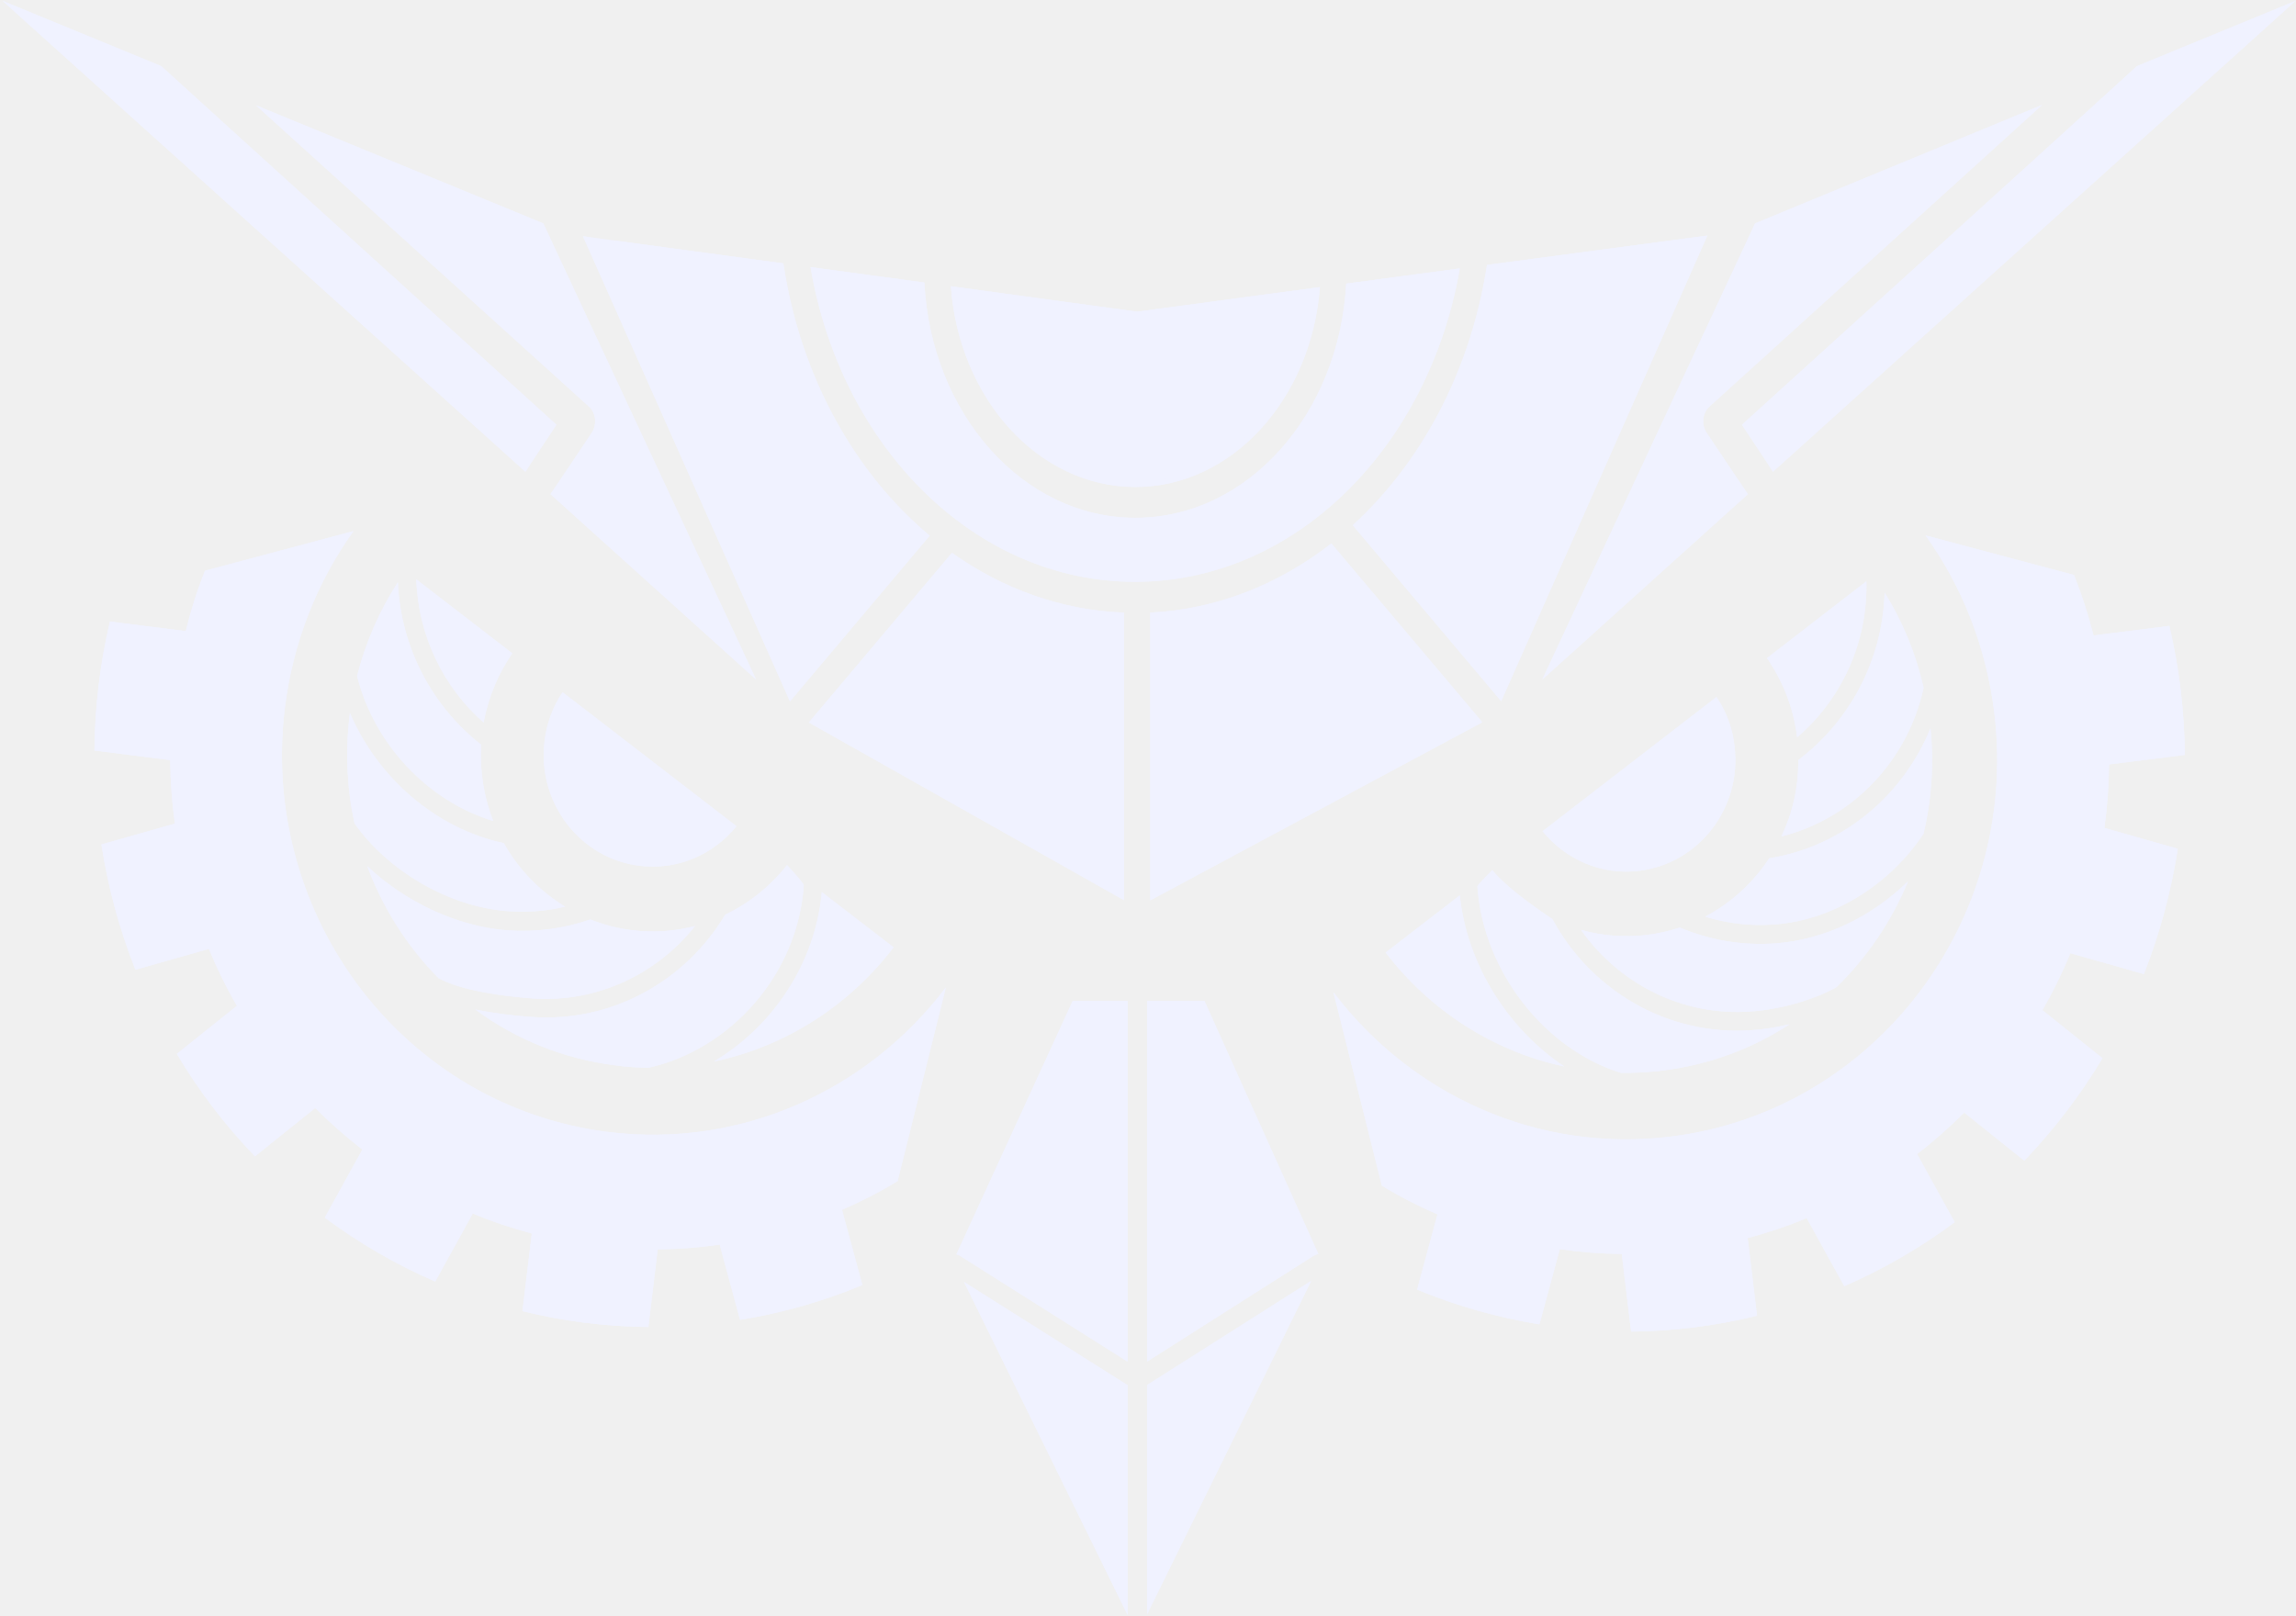
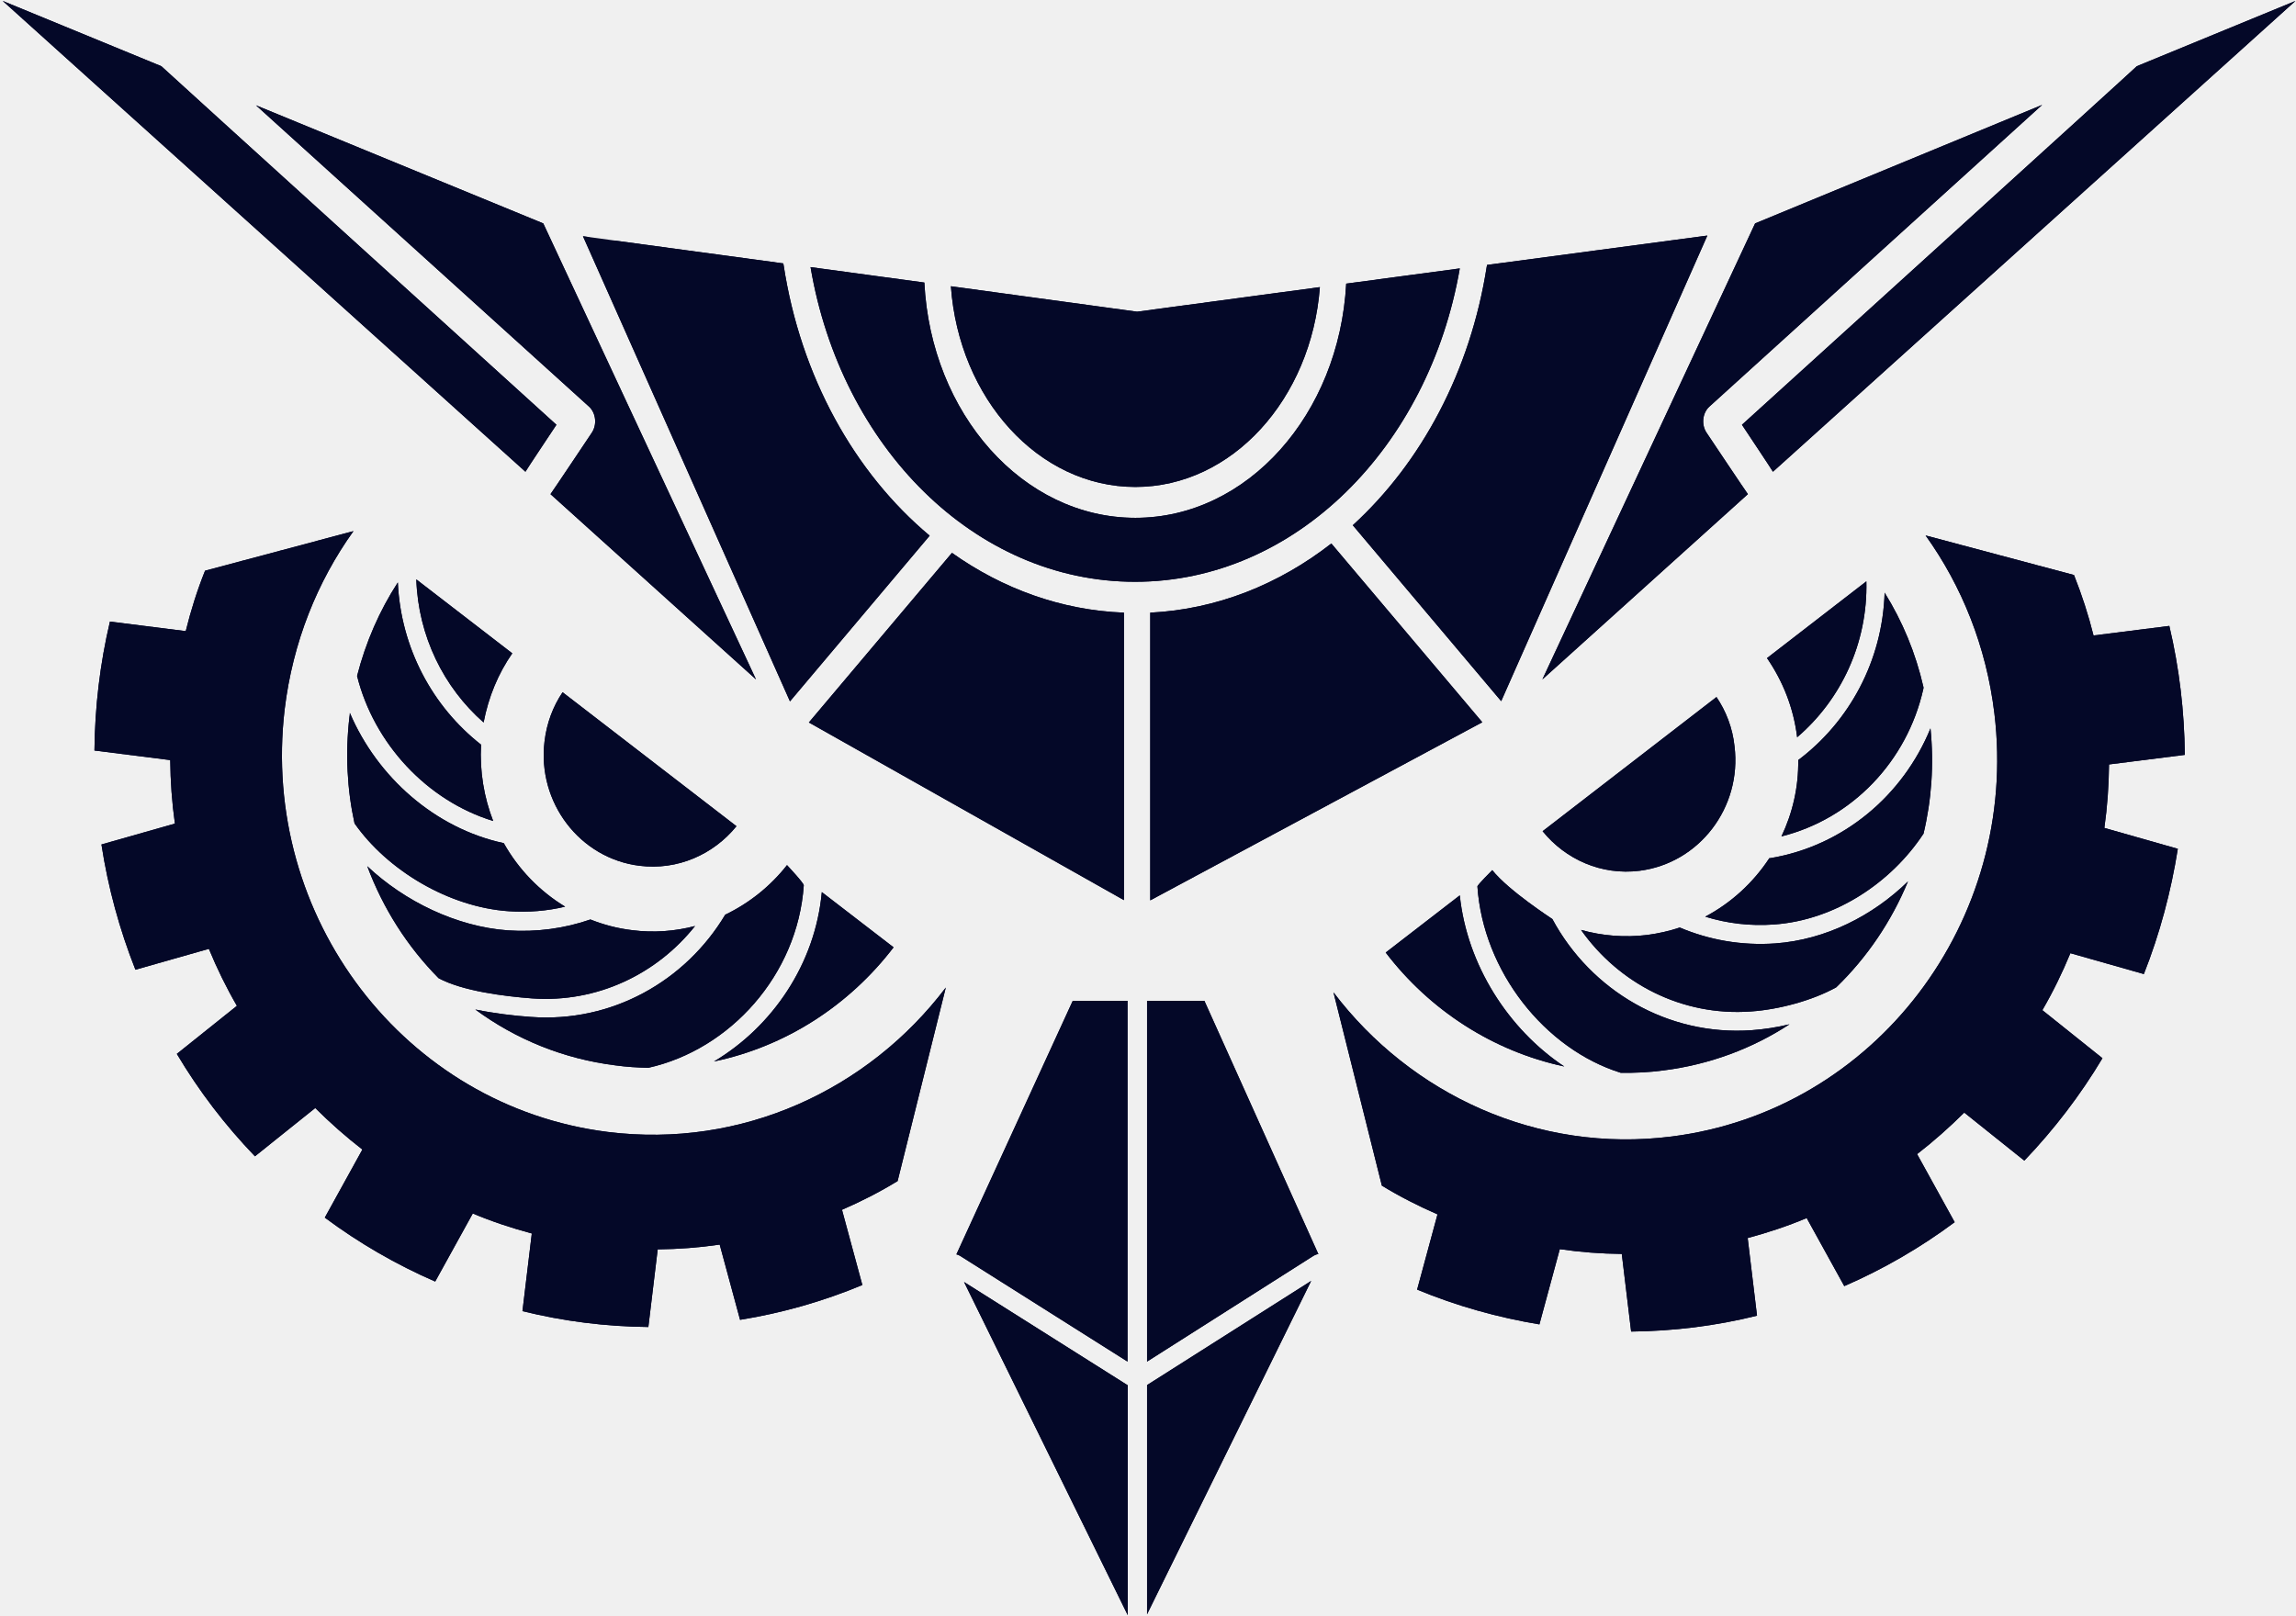
<svg xmlns="http://www.w3.org/2000/svg" width="469" height="330" viewBox="0 0 469 330" fill="none">
  <mask id="path-1-inside-1_43_66" fill="white">
    <path fill-rule="evenodd" clip-rule="evenodd" d="M271.952 111.046L302.786 147.568L234.959 183.957V125.175C248.534 124.509 261.24 119.399 271.952 111.046ZM194.454 112.957C204.775 120.288 216.788 124.686 229.582 125.175V183.912L165.224 147.613L194.454 112.957ZM160.02 53.82C160.02 53.909 160.02 53.998 160.063 54.131C163.533 76.924 174.548 96.606 189.9 109.447L161.365 143.303L119.081 48.266C119.038 48.266 160.02 53.82 160.02 53.82ZM303.741 54.131L348.756 48.133L306.646 143.259L276.332 107.314C290.34 94.518 300.357 75.858 303.697 54.442C303.741 54.353 303.741 54.264 303.741 54.131ZM165.571 54.575L188.816 57.73C190.16 84.522 208.939 105.803 231.923 105.803C254.822 105.803 273.557 84.655 274.988 57.952L298.19 54.842C291.858 91.364 264.58 118.866 231.88 118.866C199.138 118.91 171.773 91.275 165.571 54.575ZM232.271 63.684L194.237 58.485C195.885 81.456 212.148 99.494 231.923 99.494C251.656 99.494 267.876 81.545 269.61 58.663L232.271 63.684Z" />
    <path fill-rule="evenodd" clip-rule="evenodd" d="M110.972 45.645L154.426 138.815L112.446 100.96C112.62 100.783 120.903 88.387 120.903 88.387C121.987 86.743 121.727 84.388 120.34 83.099L52.295 21.519L110.972 45.645ZM32.953 13.521L0.558 0.192L107.329 96.384C107.416 96.162 113.66 86.787 113.66 86.787C113.66 86.787 33.127 13.744 32.953 13.521Z" />
    <path fill-rule="evenodd" clip-rule="evenodd" d="M358.514 45.645L315.06 138.815L357.039 100.96C356.865 100.783 348.582 88.387 348.582 88.387C347.498 86.743 347.758 84.388 349.146 83.099L417.146 21.43L358.514 45.645ZM436.488 13.521L468.885 0.192L362.156 96.384C362.07 96.162 355.824 86.787 355.824 86.787C355.824 86.787 436.358 13.744 436.488 13.521Z" />
    <path fill-rule="evenodd" clip-rule="evenodd" d="M196.924 261.933L230.361 283.037V330L196.924 261.933ZM234.308 329.822V282.992L267.83 261.71L234.308 329.822ZM230.317 278.194L196.057 256.557C195.84 256.423 195.58 256.334 195.363 256.289L219.129 204.484H230.317V278.194ZM269.305 256.245C269.002 256.245 268.654 256.379 268.35 256.557L234.308 278.194V204.484H246.017L269.305 256.245Z" />
    <path fill-rule="evenodd" clip-rule="evenodd" d="M41.887 116.6L72.201 108.514C64.785 118.866 59.798 131.262 58.15 144.902C53.119 187.378 82.652 226.076 124.155 231.274C151.563 234.696 177.368 222.655 193.197 201.773L183.352 241.315C179.709 243.538 175.893 245.493 171.99 247.18L176.153 262.553C168.13 265.886 159.76 268.285 151.173 269.663L147.01 254.29C142.804 254.911 138.597 255.223 134.347 255.267L132.439 271.129C123.765 271.04 115.135 269.973 106.722 267.885L108.63 252.023C104.509 250.913 100.477 249.58 96.574 247.936L88.897 261.843C80.918 258.377 73.328 253.978 66.346 248.78L74.022 234.874C70.64 232.252 67.43 229.409 64.395 226.387L52.078 236.251C46.007 229.942 40.629 222.921 36.119 215.324L48.392 205.505C46.224 201.773 44.315 197.863 42.667 193.864L27.662 198.13C24.41 189.91 22.068 181.335 20.723 172.537L35.729 168.272C35.121 163.962 34.818 159.653 34.775 155.299L19.292 153.344C19.379 144.457 20.42 135.616 22.458 126.996L37.94 128.951C38.981 124.73 40.282 120.599 41.887 116.6Z" />
    <path fill-rule="evenodd" clip-rule="evenodd" d="M423.652 117.488L393.338 109.402C400.754 119.754 405.741 132.106 407.39 145.746C412.507 188.221 382.973 226.965 341.471 232.207C314.063 235.673 288.215 223.632 272.386 202.75L282.274 242.248C285.916 244.47 289.733 246.425 293.636 248.113L289.473 263.487C297.495 266.819 305.909 269.174 314.453 270.595L318.616 255.223C322.822 255.844 327.029 256.156 331.279 256.2L333.188 272.062C341.861 271.972 350.491 270.906 358.904 268.818L356.996 252.956C361.116 251.846 365.149 250.512 369.052 248.869L376.728 262.775C384.708 259.31 392.297 254.911 399.279 249.713L391.603 235.806C394.986 233.185 398.195 230.341 401.231 227.32L413.504 237.139C419.575 230.785 424.953 223.766 429.463 216.212L417.19 206.393C419.359 202.661 421.267 198.751 422.915 194.753L437.92 199.018C441.172 190.799 443.471 182.178 444.859 173.426L429.854 169.16C430.461 164.851 430.764 160.541 430.808 156.187L446.291 154.232C446.203 145.346 445.162 136.505 443.125 127.885L427.642 129.84C426.601 125.663 425.257 121.532 423.652 117.488Z" />
    <path fill-rule="evenodd" clip-rule="evenodd" d="M114.918 141.437L150.436 168.806C145.752 174.582 138.423 177.869 130.617 176.892C118.431 175.381 109.714 163.963 111.231 151.478C111.665 147.746 112.966 144.325 114.918 141.437Z" />
    <path fill-rule="evenodd" clip-rule="evenodd" d="M350.622 142.414L315.104 169.827C319.787 175.603 327.117 178.891 334.923 177.913C347.109 176.358 355.826 164.984 354.309 152.5C353.918 148.723 352.574 145.302 350.622 142.414Z" />
    <path fill-rule="evenodd" clip-rule="evenodd" d="M148.139 186.889C153.04 184.534 157.377 181.069 160.759 176.759C160.759 176.759 164.229 180.446 164.185 180.891C162.928 199.196 149.137 214.436 132.44 218.168C130.228 218.123 128.017 217.99 125.762 217.679C115.05 216.346 105.292 212.303 97.095 206.261C100.999 207.06 105.075 207.549 108.414 207.772C124.981 209.015 140.03 200.44 148.139 186.889ZM167.871 182.268L182.53 193.553C173.466 205.416 160.499 213.814 145.841 216.88C157.767 209.77 166.527 196.975 167.871 182.268ZM89.593 199.863C83.218 193.42 78.231 185.6 75.021 176.981C82.654 184.178 93.279 189.333 103.731 190.088C109.629 190.487 115.353 189.688 120.601 187.867C123.29 188.933 126.108 189.688 129.1 190.043C133.524 190.621 137.905 190.266 141.981 189.199C134.175 199.019 121.988 204.927 108.718 203.994C102.863 203.55 94.493 202.484 89.593 199.863ZM72.419 168.228C70.901 161.297 70.511 153.966 71.378 146.502C71.422 146.235 71.465 145.924 71.465 145.658C77.06 158.765 88.856 169.25 102.907 172.271C105.899 177.603 110.236 182.091 115.44 185.245C111.754 186.133 107.894 186.445 103.905 186.178C91.674 185.334 79.141 177.825 72.419 168.228ZM72.94 138.104C74.718 131.173 77.537 124.731 81.266 118.999C81.873 132.372 88.335 144.369 98.266 152.144C97.963 157.609 98.874 162.941 100.739 167.739C87.208 163.608 76.366 151.878 72.94 138.104ZM85.039 118.377L104.641 133.484C101.779 137.616 99.784 142.37 98.786 147.613C90.634 140.46 85.43 129.973 85.039 118.377Z" />
    <path fill-rule="evenodd" clip-rule="evenodd" d="M304.826 177.781C304.826 177.781 301.79 180.801 301.79 181.113C302.961 198.441 315.538 214.347 331.064 219.189C333.969 219.234 336.875 219.1 339.824 218.701C349.278 217.501 357.995 214.213 365.541 209.281C362.939 209.903 360.337 210.303 357.865 210.481C340.605 211.725 324.948 202.351 317.099 187.777C317.143 187.777 308.166 182.001 304.826 177.781ZM298.19 182.934L283.055 194.62C292.076 206.438 305 214.791 319.528 217.901C308.122 210.303 299.665 197.152 298.19 182.934ZM322.954 189.998C330.673 200.929 343.553 207.682 357.648 206.66C363.459 206.261 370.268 204.395 375.082 201.728C381.371 195.642 386.358 188.266 389.74 180.091C382.541 187.11 372.956 191.998 362.636 192.754C355.74 193.243 349.104 192.042 343.12 189.51C340.995 190.221 338.826 190.71 336.528 191.02C331.844 191.598 327.247 191.199 322.954 189.998ZM348.324 187.289C352.748 188.666 357.517 189.244 362.375 188.888C374.909 187.999 386.314 180.313 392.862 170.405L392.906 170.361C394.554 163.474 395.075 156.232 394.337 148.811C388.743 162.496 376.556 172.849 361.594 175.337C361.551 175.337 361.464 175.337 361.421 175.337C358.125 180.357 353.615 184.49 348.324 187.289ZM363.893 170.894C378.421 167.25 389.566 155.477 392.862 140.814C392.906 140.725 392.906 140.547 392.906 140.415C391.301 133.394 388.613 126.953 384.969 121.088C384.536 134.994 377.771 147.434 367.319 155.299C367.405 160.853 366.148 166.14 363.893 170.894ZM381.24 118.776L360.944 134.461C364.153 139.126 366.365 144.591 367.102 150.634C376.036 142.991 381.543 131.439 381.24 118.776Z" />
  </mask>
-   <path fill-rule="evenodd" clip-rule="evenodd" d="M271.952 111.046L302.786 147.568L234.959 183.957V125.175C248.534 124.509 261.24 119.399 271.952 111.046ZM194.454 112.957C204.775 120.288 216.788 124.686 229.582 125.175V183.912L165.224 147.613L194.454 112.957ZM160.02 53.82C160.02 53.909 160.02 53.998 160.063 54.131C163.533 76.924 174.548 96.606 189.9 109.447L161.365 143.303L119.081 48.266C119.038 48.266 160.02 53.82 160.02 53.82ZM303.741 54.131L348.756 48.133L306.646 143.259L276.332 107.314C290.34 94.518 300.357 75.858 303.697 54.442C303.741 54.353 303.741 54.264 303.741 54.131ZM165.571 54.575L188.816 57.73C190.16 84.522 208.939 105.803 231.923 105.803C254.822 105.803 273.557 84.655 274.988 57.952L298.19 54.842C291.858 91.364 264.58 118.866 231.88 118.866C199.138 118.91 171.773 91.275 165.571 54.575ZM232.271 63.684L194.237 58.485C195.885 81.456 212.148 99.494 231.923 99.494C251.656 99.494 267.876 81.545 269.61 58.663L232.271 63.684Z" fill="#F0F2FF" />
-   <path fill-rule="evenodd" clip-rule="evenodd" d="M110.972 45.645L154.426 138.815L112.446 100.96C112.62 100.783 120.903 88.387 120.903 88.387C121.987 86.743 121.727 84.388 120.34 83.099L52.295 21.519L110.972 45.645ZM32.953 13.521L0.558 0.192L107.329 96.384C107.416 96.162 113.66 86.787 113.66 86.787C113.66 86.787 33.127 13.744 32.953 13.521Z" fill="#F0F2FF" />
-   <path fill-rule="evenodd" clip-rule="evenodd" d="M358.514 45.645L315.06 138.815L357.039 100.96C356.865 100.783 348.582 88.387 348.582 88.387C347.498 86.743 347.758 84.388 349.146 83.099L417.146 21.43L358.514 45.645ZM436.488 13.521L468.885 0.192L362.156 96.384C362.07 96.162 355.824 86.787 355.824 86.787C355.824 86.787 436.358 13.744 436.488 13.521Z" fill="#F0F2FF" />
-   <path fill-rule="evenodd" clip-rule="evenodd" d="M196.924 261.933L230.361 283.037V330L196.924 261.933ZM234.308 329.822V282.992L267.83 261.71L234.308 329.822ZM230.317 278.194L196.057 256.557C195.84 256.423 195.58 256.334 195.363 256.289L219.129 204.484H230.317V278.194ZM269.305 256.245C269.002 256.245 268.654 256.379 268.35 256.557L234.308 278.194V204.484H246.017L269.305 256.245Z" fill="#F0F2FF" />
-   <path fill-rule="evenodd" clip-rule="evenodd" d="M41.887 116.6L72.201 108.514C64.785 118.866 59.798 131.262 58.15 144.902C53.119 187.378 82.652 226.076 124.155 231.274C151.563 234.696 177.368 222.655 193.197 201.773L183.352 241.315C179.709 243.538 175.893 245.493 171.99 247.18L176.153 262.553C168.13 265.886 159.76 268.285 151.173 269.663L147.01 254.29C142.804 254.911 138.597 255.223 134.347 255.267L132.439 271.129C123.765 271.04 115.135 269.973 106.722 267.885L108.63 252.023C104.509 250.913 100.477 249.58 96.574 247.936L88.897 261.843C80.918 258.377 73.328 253.978 66.346 248.78L74.022 234.874C70.64 232.252 67.43 229.409 64.395 226.387L52.078 236.251C46.007 229.942 40.629 222.921 36.119 215.324L48.392 205.505C46.224 201.773 44.315 197.863 42.667 193.864L27.662 198.13C24.41 189.91 22.068 181.335 20.723 172.537L35.729 168.272C35.121 163.962 34.818 159.653 34.775 155.299L19.292 153.344C19.379 144.457 20.42 135.616 22.458 126.996L37.94 128.951C38.981 124.73 40.282 120.599 41.887 116.6Z" fill="#F0F2FF" />
-   <path fill-rule="evenodd" clip-rule="evenodd" d="M423.652 117.488L393.338 109.402C400.754 119.754 405.741 132.106 407.39 145.746C412.507 188.221 382.973 226.965 341.471 232.207C314.063 235.673 288.215 223.632 272.386 202.75L282.274 242.248C285.916 244.47 289.733 246.425 293.636 248.113L289.473 263.487C297.495 266.819 305.909 269.174 314.453 270.595L318.616 255.223C322.822 255.844 327.029 256.156 331.279 256.2L333.188 272.062C341.861 271.972 350.491 270.906 358.904 268.818L356.996 252.956C361.116 251.846 365.149 250.512 369.052 248.869L376.728 262.775C384.708 259.31 392.297 254.911 399.279 249.713L391.603 235.806C394.986 233.185 398.195 230.341 401.231 227.32L413.504 237.139C419.575 230.785 424.953 223.766 429.463 216.212L417.19 206.393C419.359 202.661 421.267 198.751 422.915 194.753L437.92 199.018C441.172 190.799 443.471 182.178 444.859 173.426L429.854 169.16C430.461 164.851 430.764 160.541 430.808 156.187L446.291 154.232C446.203 145.346 445.162 136.505 443.125 127.885L427.642 129.84C426.601 125.663 425.257 121.532 423.652 117.488Z" fill="#F0F2FF" />
-   <path fill-rule="evenodd" clip-rule="evenodd" d="M114.918 141.437L150.436 168.806C145.752 174.582 138.423 177.869 130.617 176.892C118.431 175.381 109.714 163.963 111.231 151.478C111.665 147.746 112.966 144.325 114.918 141.437Z" fill="#F0F2FF" />
-   <path fill-rule="evenodd" clip-rule="evenodd" d="M350.622 142.414L315.104 169.827C319.787 175.603 327.117 178.891 334.923 177.913C347.109 176.358 355.826 164.984 354.309 152.5C353.918 148.723 352.574 145.302 350.622 142.414Z" fill="#F0F2FF" />
-   <path fill-rule="evenodd" clip-rule="evenodd" d="M148.139 186.889C153.04 184.534 157.377 181.069 160.759 176.759C160.759 176.759 164.229 180.446 164.185 180.891C162.928 199.196 149.137 214.436 132.44 218.168C130.228 218.123 128.017 217.99 125.762 217.679C115.05 216.346 105.292 212.303 97.095 206.261C100.999 207.06 105.075 207.549 108.414 207.772C124.981 209.015 140.03 200.44 148.139 186.889ZM167.871 182.268L182.53 193.553C173.466 205.416 160.499 213.814 145.841 216.88C157.767 209.77 166.527 196.975 167.871 182.268ZM89.593 199.863C83.218 193.42 78.231 185.6 75.021 176.981C82.654 184.178 93.279 189.333 103.731 190.088C109.629 190.487 115.353 189.688 120.601 187.867C123.29 188.933 126.108 189.688 129.1 190.043C133.524 190.621 137.905 190.266 141.981 189.199C134.175 199.019 121.988 204.927 108.718 203.994C102.863 203.55 94.493 202.484 89.593 199.863ZM72.419 168.228C70.901 161.297 70.511 153.966 71.378 146.502C71.422 146.235 71.465 145.924 71.465 145.658C77.06 158.765 88.856 169.25 102.907 172.271C105.899 177.603 110.236 182.091 115.44 185.245C111.754 186.133 107.894 186.445 103.905 186.178C91.674 185.334 79.141 177.825 72.419 168.228ZM72.94 138.104C74.718 131.173 77.537 124.731 81.266 118.999C81.873 132.372 88.335 144.369 98.266 152.144C97.963 157.609 98.874 162.941 100.739 167.739C87.208 163.608 76.366 151.878 72.94 138.104ZM85.039 118.377L104.641 133.484C101.779 137.616 99.784 142.37 98.786 147.613C90.634 140.46 85.43 129.973 85.039 118.377Z" fill="#F0F2FF" />
-   <path fill-rule="evenodd" clip-rule="evenodd" d="M304.826 177.781C304.826 177.781 301.79 180.801 301.79 181.113C302.961 198.441 315.538 214.347 331.064 219.189C333.969 219.234 336.875 219.1 339.824 218.701C349.278 217.501 357.995 214.213 365.541 209.281C362.939 209.903 360.337 210.303 357.865 210.481C340.605 211.725 324.948 202.351 317.099 187.777C317.143 187.777 308.166 182.001 304.826 177.781ZM298.19 182.934L283.055 194.62C292.076 206.438 305 214.791 319.528 217.901C308.122 210.303 299.665 197.152 298.19 182.934ZM322.954 189.998C330.673 200.929 343.553 207.682 357.648 206.66C363.459 206.261 370.268 204.395 375.082 201.728C381.371 195.642 386.358 188.266 389.74 180.091C382.541 187.11 372.956 191.998 362.636 192.754C355.74 193.243 349.104 192.042 343.12 189.51C340.995 190.221 338.826 190.71 336.528 191.02C331.844 191.598 327.247 191.199 322.954 189.998ZM348.324 187.289C352.748 188.666 357.517 189.244 362.375 188.888C374.909 187.999 386.314 180.313 392.862 170.405L392.906 170.361C394.554 163.474 395.075 156.232 394.337 148.811C388.743 162.496 376.556 172.849 361.594 175.337C361.551 175.337 361.464 175.337 361.421 175.337C358.125 180.357 353.615 184.49 348.324 187.289ZM363.893 170.894C378.421 167.25 389.566 155.477 392.862 140.814C392.906 140.725 392.906 140.547 392.906 140.415C391.301 133.394 388.613 126.953 384.969 121.088C384.536 134.994 377.771 147.434 367.319 155.299C367.405 160.853 366.148 166.14 363.893 170.894ZM381.24 118.776L360.944 134.461C364.153 139.126 366.365 144.591 367.102 150.634C376.036 142.991 381.543 131.439 381.24 118.776Z" fill="#F0F2FF" />
-   <path fill-rule="evenodd" clip-rule="evenodd" d="M271.952 111.046L302.786 147.568L234.959 183.957V125.175C248.534 124.509 261.24 119.399 271.952 111.046ZM194.454 112.957C204.775 120.288 216.788 124.686 229.582 125.175V183.912L165.224 147.613L194.454 112.957ZM160.02 53.82C160.02 53.909 160.02 53.998 160.063 54.131C163.533 76.924 174.548 96.606 189.9 109.447L161.365 143.303L119.081 48.266C119.038 48.266 160.02 53.82 160.02 53.82ZM303.741 54.131L348.756 48.133L306.646 143.259L276.332 107.314C290.34 94.518 300.357 75.858 303.697 54.442C303.741 54.353 303.741 54.264 303.741 54.131ZM165.571 54.575L188.816 57.73C190.16 84.522 208.939 105.803 231.923 105.803C254.822 105.803 273.557 84.655 274.988 57.952L298.19 54.842C291.858 91.364 264.58 118.866 231.88 118.866C199.138 118.91 171.773 91.275 165.571 54.575ZM232.271 63.684L194.237 58.485C195.885 81.456 212.148 99.494 231.923 99.494C251.656 99.494 267.876 81.545 269.61 58.663L232.271 63.684Z" stroke="#F0F2FF" stroke-width="2" mask="url(#path-1-inside-1_43_66)" />
-   <path fill-rule="evenodd" clip-rule="evenodd" d="M110.972 45.645L154.426 138.815L112.446 100.96C112.62 100.783 120.903 88.387 120.903 88.387C121.987 86.743 121.727 84.388 120.34 83.099L52.295 21.519L110.972 45.645ZM32.953 13.521L0.558 0.192L107.329 96.384C107.416 96.162 113.66 86.787 113.66 86.787C113.66 86.787 33.127 13.744 32.953 13.521Z" stroke="#F0F2FF" stroke-width="2" mask="url(#path-1-inside-1_43_66)" />
-   <path fill-rule="evenodd" clip-rule="evenodd" d="M358.514 45.645L315.06 138.815L357.039 100.96C356.865 100.783 348.582 88.387 348.582 88.387C347.498 86.743 347.758 84.388 349.146 83.099L417.146 21.43L358.514 45.645ZM436.488 13.521L468.885 0.192L362.156 96.384C362.07 96.162 355.824 86.787 355.824 86.787C355.824 86.787 436.358 13.744 436.488 13.521Z" stroke="#F0F2FF" stroke-width="2" mask="url(#path-1-inside-1_43_66)" />
-   <path fill-rule="evenodd" clip-rule="evenodd" d="M196.924 261.933L230.361 283.037V330L196.924 261.933ZM234.308 329.822V282.992L267.83 261.71L234.308 329.822ZM230.317 278.194L196.057 256.557C195.84 256.423 195.58 256.334 195.363 256.289L219.129 204.484H230.317V278.194ZM269.305 256.245C269.002 256.245 268.654 256.379 268.35 256.557L234.308 278.194V204.484H246.017L269.305 256.245Z" stroke="#F0F2FF" stroke-width="2" mask="url(#path-1-inside-1_43_66)" />
-   <path fill-rule="evenodd" clip-rule="evenodd" d="M41.887 116.6L72.201 108.514C64.785 118.866 59.798 131.262 58.15 144.902C53.119 187.378 82.652 226.076 124.155 231.274C151.563 234.696 177.368 222.655 193.197 201.773L183.352 241.315C179.709 243.538 175.893 245.493 171.99 247.18L176.153 262.553C168.13 265.886 159.76 268.285 151.173 269.663L147.01 254.29C142.804 254.911 138.597 255.223 134.347 255.267L132.439 271.129C123.765 271.04 115.135 269.973 106.722 267.885L108.63 252.023C104.509 250.913 100.477 249.58 96.574 247.936L88.897 261.843C80.918 258.377 73.328 253.978 66.346 248.78L74.022 234.874C70.64 232.252 67.43 229.409 64.395 226.387L52.078 236.251C46.007 229.942 40.629 222.921 36.119 215.324L48.392 205.505C46.224 201.773 44.315 197.863 42.667 193.864L27.662 198.13C24.41 189.91 22.068 181.335 20.723 172.537L35.729 168.272C35.121 163.962 34.818 159.653 34.775 155.299L19.292 153.344C19.379 144.457 20.42 135.616 22.458 126.996L37.94 128.951C38.981 124.73 40.282 120.599 41.887 116.6Z" stroke="#F0F2FF" stroke-width="2" mask="url(#path-1-inside-1_43_66)" />
-   <path fill-rule="evenodd" clip-rule="evenodd" d="M423.652 117.488L393.338 109.402C400.754 119.754 405.741 132.106 407.39 145.746C412.507 188.221 382.973 226.965 341.471 232.207C314.063 235.673 288.215 223.632 272.386 202.75L282.274 242.248C285.916 244.47 289.733 246.425 293.636 248.113L289.473 263.487C297.495 266.819 305.909 269.174 314.453 270.595L318.616 255.223C322.822 255.844 327.029 256.156 331.279 256.2L333.188 272.062C341.861 271.972 350.491 270.906 358.904 268.818L356.996 252.956C361.116 251.846 365.149 250.512 369.052 248.869L376.728 262.775C384.708 259.31 392.297 254.911 399.279 249.713L391.603 235.806C394.986 233.185 398.195 230.341 401.231 227.32L413.504 237.139C419.575 230.785 424.953 223.766 429.463 216.212L417.19 206.393C419.359 202.661 421.267 198.751 422.915 194.753L437.92 199.018C441.172 190.799 443.471 182.178 444.859 173.426L429.854 169.16C430.461 164.851 430.764 160.541 430.808 156.187L446.291 154.232C446.203 145.346 445.162 136.505 443.125 127.885L427.642 129.84C426.601 125.663 425.257 121.532 423.652 117.488Z" stroke="#F0F2FF" stroke-width="2" mask="url(#path-1-inside-1_43_66)" />
-   <path fill-rule="evenodd" clip-rule="evenodd" d="M114.918 141.437L150.436 168.806C145.752 174.582 138.423 177.869 130.617 176.892C118.431 175.381 109.714 163.963 111.231 151.478C111.665 147.746 112.966 144.325 114.918 141.437Z" stroke="#F0F2FF" stroke-width="2" mask="url(#path-1-inside-1_43_66)" />
-   <path fill-rule="evenodd" clip-rule="evenodd" d="M350.622 142.414L315.104 169.827C319.787 175.603 327.117 178.891 334.923 177.913C347.109 176.358 355.826 164.984 354.309 152.5C353.918 148.723 352.574 145.302 350.622 142.414Z" stroke="#F0F2FF" stroke-width="2" mask="url(#path-1-inside-1_43_66)" />
-   <path fill-rule="evenodd" clip-rule="evenodd" d="M148.139 186.889C153.04 184.534 157.377 181.069 160.759 176.759C160.759 176.759 164.229 180.446 164.185 180.891C162.928 199.196 149.137 214.436 132.44 218.168C130.228 218.123 128.017 217.99 125.762 217.679C115.05 216.346 105.292 212.303 97.095 206.261C100.999 207.06 105.075 207.549 108.414 207.772C124.981 209.015 140.03 200.44 148.139 186.889ZM167.871 182.268L182.53 193.553C173.466 205.416 160.499 213.814 145.841 216.88C157.767 209.77 166.527 196.975 167.871 182.268ZM89.593 199.863C83.218 193.42 78.231 185.6 75.021 176.981C82.654 184.178 93.279 189.333 103.731 190.088C109.629 190.487 115.353 189.688 120.601 187.867C123.29 188.933 126.108 189.688 129.1 190.043C133.524 190.621 137.905 190.266 141.981 189.199C134.175 199.019 121.988 204.927 108.718 203.994C102.863 203.55 94.493 202.484 89.593 199.863ZM72.419 168.228C70.901 161.297 70.511 153.966 71.378 146.502C71.422 146.235 71.465 145.924 71.465 145.658C77.06 158.765 88.856 169.25 102.907 172.271C105.899 177.603 110.236 182.091 115.44 185.245C111.754 186.133 107.894 186.445 103.905 186.178C91.674 185.334 79.141 177.825 72.419 168.228ZM72.94 138.104C74.718 131.173 77.537 124.731 81.266 118.999C81.873 132.372 88.335 144.369 98.266 152.144C97.963 157.609 98.874 162.941 100.739 167.739C87.208 163.608 76.366 151.878 72.94 138.104ZM85.039 118.377L104.641 133.484C101.779 137.616 99.784 142.37 98.786 147.613C90.634 140.46 85.43 129.973 85.039 118.377Z" stroke="#F0F2FF" stroke-width="2" mask="url(#path-1-inside-1_43_66)" />
-   <path fill-rule="evenodd" clip-rule="evenodd" d="M304.826 177.781C304.826 177.781 301.79 180.801 301.79 181.113C302.961 198.441 315.538 214.347 331.064 219.189C333.969 219.234 336.875 219.1 339.824 218.701C349.278 217.501 357.995 214.213 365.541 209.281C362.939 209.903 360.337 210.303 357.865 210.481C340.605 211.725 324.948 202.351 317.099 187.777C317.143 187.777 308.166 182.001 304.826 177.781ZM298.19 182.934L283.055 194.62C292.076 206.438 305 214.791 319.528 217.901C308.122 210.303 299.665 197.152 298.19 182.934ZM322.954 189.998C330.673 200.929 343.553 207.682 357.648 206.66C363.459 206.261 370.268 204.395 375.082 201.728C381.371 195.642 386.358 188.266 389.74 180.091C382.541 187.11 372.956 191.998 362.636 192.754C355.74 193.243 349.104 192.042 343.12 189.51C340.995 190.221 338.826 190.71 336.528 191.02C331.844 191.598 327.247 191.199 322.954 189.998ZM348.324 187.289C352.748 188.666 357.517 189.244 362.375 188.888C374.909 187.999 386.314 180.313 392.862 170.405L392.906 170.361C394.554 163.474 395.075 156.232 394.337 148.811C388.743 162.496 376.556 172.849 361.594 175.337C361.551 175.337 361.464 175.337 361.421 175.337C358.125 180.357 353.615 184.49 348.324 187.289ZM363.893 170.894C378.421 167.25 389.566 155.477 392.862 140.814C392.906 140.725 392.906 140.547 392.906 140.415C391.301 133.394 388.613 126.953 384.969 121.088C384.536 134.994 377.771 147.434 367.319 155.299C367.405 160.853 366.148 166.14 363.893 170.894ZM381.24 118.776L360.944 134.461C364.153 139.126 366.365 144.591 367.102 150.634C376.036 142.991 381.543 131.439 381.24 118.776Z" stroke="#F0F2FF" stroke-width="2" mask="url(#path-1-inside-1_43_66)" />
+   <path fill-rule="evenodd" clip-rule="evenodd" d="M271.952 111.046L302.786 147.568L234.959 183.957V125.175C248.534 124.509 261.24 119.399 271.952 111.046ZM194.454 112.957C204.775 120.288 216.788 124.686 229.582 125.175V183.912L165.224 147.613L194.454 112.957ZM160.02 53.82C160.02 53.909 160.02 53.998 160.063 54.131C163.533 76.924 174.548 96.606 189.9 109.447L161.365 143.303L119.081 48.266C119.038 48.266 160.02 53.82 160.02 53.82ZM303.741 54.131L348.756 48.133L306.646 143.259L276.332 107.314C290.34 94.518 300.357 75.858 303.697 54.442C303.741 54.353 303.741 54.264 303.741 54.131ZM165.571 54.575L188.816 57.73C190.16 84.522 208.939 105.803 231.923 105.803C254.822 105.803 273.557 84.655 274.988 57.952L298.19 54.842C291.858 91.364 264.58 118.866 231.88 118.866C199.138 118.91 171.773 91.275 165.571 54.575ZM232.271 63.684L194.237 58.485C195.885 81.456 212.148 99.494 231.923 99.494C251.656 99.494 267.876 81.545 269.61 58.663L232.271 63.684Z" fill="#040828" />
+   <path fill-rule="evenodd" clip-rule="evenodd" d="M110.972 45.645L154.426 138.815L112.446 100.96C112.62 100.783 120.903 88.387 120.903 88.387C121.987 86.743 121.727 84.388 120.34 83.099L52.295 21.519L110.972 45.645ZM32.953 13.521L0.558 0.192L107.329 96.384C107.416 96.162 113.66 86.787 113.66 86.787C113.66 86.787 33.127 13.744 32.953 13.521Z" fill="#040828" />
+   <path fill-rule="evenodd" clip-rule="evenodd" d="M358.514 45.645L315.06 138.815L357.039 100.96C356.865 100.783 348.582 88.387 348.582 88.387C347.498 86.743 347.758 84.388 349.146 83.099L417.146 21.43L358.514 45.645ZM436.488 13.521L468.885 0.192L362.156 96.384C362.07 96.162 355.824 86.787 355.824 86.787C355.824 86.787 436.358 13.744 436.488 13.521Z" fill="#040828" />
+   <path fill-rule="evenodd" clip-rule="evenodd" d="M196.924 261.933L230.361 283.037V330L196.924 261.933ZM234.308 329.822V282.992L267.83 261.71L234.308 329.822ZM230.317 278.194L196.057 256.557C195.84 256.423 195.58 256.334 195.363 256.289L219.129 204.484H230.317V278.194ZM269.305 256.245C269.002 256.245 268.654 256.379 268.35 256.557L234.308 278.194V204.484H246.017L269.305 256.245Z" fill="#040828" />
+   <path fill-rule="evenodd" clip-rule="evenodd" d="M41.887 116.6L72.201 108.514C64.785 118.866 59.798 131.262 58.15 144.902C53.119 187.378 82.652 226.076 124.155 231.274C151.563 234.696 177.368 222.655 193.197 201.773L183.352 241.315C179.709 243.538 175.893 245.493 171.99 247.18L176.153 262.553C168.13 265.886 159.76 268.285 151.173 269.663L147.01 254.29C142.804 254.911 138.597 255.223 134.347 255.267L132.439 271.129C123.765 271.04 115.135 269.973 106.722 267.885L108.63 252.023C104.509 250.913 100.477 249.58 96.574 247.936L88.897 261.843C80.918 258.377 73.328 253.978 66.346 248.78L74.022 234.874C70.64 232.252 67.43 229.409 64.395 226.387L52.078 236.251C46.007 229.942 40.629 222.921 36.119 215.324L48.392 205.505C46.224 201.773 44.315 197.863 42.667 193.864L27.662 198.13C24.41 189.91 22.068 181.335 20.723 172.537L35.729 168.272C35.121 163.962 34.818 159.653 34.775 155.299L19.292 153.344C19.379 144.457 20.42 135.616 22.458 126.996L37.94 128.951C38.981 124.73 40.282 120.599 41.887 116.6Z" fill="#040828" />
+   <path fill-rule="evenodd" clip-rule="evenodd" d="M423.652 117.488L393.338 109.402C400.754 119.754 405.741 132.106 407.39 145.746C412.507 188.221 382.973 226.965 341.471 232.207C314.063 235.673 288.215 223.632 272.386 202.75L282.274 242.248C285.916 244.47 289.733 246.425 293.636 248.113L289.473 263.487C297.495 266.819 305.909 269.174 314.453 270.595L318.616 255.223C322.822 255.844 327.029 256.156 331.279 256.2L333.188 272.062C341.861 271.972 350.491 270.906 358.904 268.818L356.996 252.956C361.116 251.846 365.149 250.512 369.052 248.869L376.728 262.775C384.708 259.31 392.297 254.911 399.279 249.713L391.603 235.806C394.986 233.185 398.195 230.341 401.231 227.32L413.504 237.139C419.575 230.785 424.953 223.766 429.463 216.212L417.19 206.393C419.359 202.661 421.267 198.751 422.915 194.753L437.92 199.018C441.172 190.799 443.471 182.178 444.859 173.426L429.854 169.16C430.461 164.851 430.764 160.541 430.808 156.187L446.291 154.232C446.203 145.346 445.162 136.505 443.125 127.885L427.642 129.84C426.601 125.663 425.257 121.532 423.652 117.488Z" fill="#040828" />
+   <path fill-rule="evenodd" clip-rule="evenodd" d="M114.918 141.437L150.436 168.806C145.752 174.582 138.423 177.869 130.617 176.892C118.431 175.381 109.714 163.963 111.231 151.478C111.665 147.746 112.966 144.325 114.918 141.437Z" fill="#040828" />
+   <path fill-rule="evenodd" clip-rule="evenodd" d="M350.622 142.414L315.104 169.827C319.787 175.603 327.117 178.891 334.923 177.913C347.109 176.358 355.826 164.984 354.309 152.5C353.918 148.723 352.574 145.302 350.622 142.414Z" fill="#040828" />
+   <path fill-rule="evenodd" clip-rule="evenodd" d="M148.139 186.889C153.04 184.534 157.377 181.069 160.759 176.759C160.759 176.759 164.229 180.446 164.185 180.891C162.928 199.196 149.137 214.436 132.44 218.168C130.228 218.123 128.017 217.99 125.762 217.679C115.05 216.346 105.292 212.303 97.095 206.261C100.999 207.06 105.075 207.549 108.414 207.772C124.981 209.015 140.03 200.44 148.139 186.889ZM167.871 182.268L182.53 193.553C173.466 205.416 160.499 213.814 145.841 216.88C157.767 209.77 166.527 196.975 167.871 182.268ZM89.593 199.863C83.218 193.42 78.231 185.6 75.021 176.981C82.654 184.178 93.279 189.333 103.731 190.088C109.629 190.487 115.353 189.688 120.601 187.867C123.29 188.933 126.108 189.688 129.1 190.043C133.524 190.621 137.905 190.266 141.981 189.199C134.175 199.019 121.988 204.927 108.718 203.994C102.863 203.55 94.493 202.484 89.593 199.863ZM72.419 168.228C70.901 161.297 70.511 153.966 71.378 146.502C71.422 146.235 71.465 145.924 71.465 145.658C77.06 158.765 88.856 169.25 102.907 172.271C105.899 177.603 110.236 182.091 115.44 185.245C111.754 186.133 107.894 186.445 103.905 186.178C91.674 185.334 79.141 177.825 72.419 168.228ZM72.94 138.104C74.718 131.173 77.537 124.731 81.266 118.999C81.873 132.372 88.335 144.369 98.266 152.144C97.963 157.609 98.874 162.941 100.739 167.739C87.208 163.608 76.366 151.878 72.94 138.104ZM85.039 118.377L104.641 133.484C101.779 137.616 99.784 142.37 98.786 147.613C90.634 140.46 85.43 129.973 85.039 118.377Z" fill="#040828" />
+   <path fill-rule="evenodd" clip-rule="evenodd" d="M304.826 177.781C304.826 177.781 301.79 180.801 301.79 181.113C302.961 198.441 315.538 214.347 331.064 219.189C333.969 219.234 336.875 219.1 339.824 218.701C349.278 217.501 357.995 214.213 365.541 209.281C362.939 209.903 360.337 210.303 357.865 210.481C340.605 211.725 324.948 202.351 317.099 187.777C317.143 187.777 308.166 182.001 304.826 177.781ZM298.19 182.934L283.055 194.62C292.076 206.438 305 214.791 319.528 217.901C308.122 210.303 299.665 197.152 298.19 182.934ZM322.954 189.998C330.673 200.929 343.553 207.682 357.648 206.66C363.459 206.261 370.268 204.395 375.082 201.728C381.371 195.642 386.358 188.266 389.74 180.091C382.541 187.11 372.956 191.998 362.636 192.754C355.74 193.243 349.104 192.042 343.12 189.51C340.995 190.221 338.826 190.71 336.528 191.02C331.844 191.598 327.247 191.199 322.954 189.998ZM348.324 187.289C352.748 188.666 357.517 189.244 362.375 188.888C374.909 187.999 386.314 180.313 392.862 170.405L392.906 170.361C394.554 163.474 395.075 156.232 394.337 148.811C388.743 162.496 376.556 172.849 361.594 175.337C361.551 175.337 361.464 175.337 361.421 175.337C358.125 180.357 353.615 184.49 348.324 187.289ZM363.893 170.894C378.421 167.25 389.566 155.477 392.862 140.814C392.906 140.725 392.906 140.547 392.906 140.415C391.301 133.394 388.613 126.953 384.969 121.088C384.536 134.994 377.771 147.434 367.319 155.299C367.405 160.853 366.148 166.14 363.893 170.894ZM381.24 118.776L360.944 134.461C364.153 139.126 366.365 144.591 367.102 150.634C376.036 142.991 381.543 131.439 381.24 118.776Z" fill="#040828" />
+   <path fill-rule="evenodd" clip-rule="evenodd" d="M271.952 111.046L302.786 147.568L234.959 183.957V125.175C248.534 124.509 261.24 119.399 271.952 111.046ZM194.454 112.957C204.775 120.288 216.788 124.686 229.582 125.175V183.912L165.224 147.613L194.454 112.957ZM160.02 53.82C160.02 53.909 160.02 53.998 160.063 54.131C163.533 76.924 174.548 96.606 189.9 109.447L161.365 143.303L119.081 48.266C119.038 48.266 160.02 53.82 160.02 53.82ZM303.741 54.131L348.756 48.133L306.646 143.259L276.332 107.314C290.34 94.518 300.357 75.858 303.697 54.442C303.741 54.353 303.741 54.264 303.741 54.131ZM165.571 54.575L188.816 57.73C190.16 84.522 208.939 105.803 231.923 105.803C254.822 105.803 273.557 84.655 274.988 57.952L298.19 54.842C291.858 91.364 264.58 118.866 231.88 118.866C199.138 118.91 171.773 91.275 165.571 54.575ZM232.271 63.684L194.237 58.485C195.885 81.456 212.148 99.494 231.923 99.494C251.656 99.494 267.876 81.545 269.61 58.663L232.271 63.684Z" stroke="#040828" stroke-width="2" mask="url(#path-1-inside-1_43_66)" />
+   <path fill-rule="evenodd" clip-rule="evenodd" d="M110.972 45.645L154.426 138.815L112.446 100.96C112.62 100.783 120.903 88.387 120.903 88.387C121.987 86.743 121.727 84.388 120.34 83.099L52.295 21.519L110.972 45.645ZM32.953 13.521L0.558 0.192L107.329 96.384C107.416 96.162 113.66 86.787 113.66 86.787C113.66 86.787 33.127 13.744 32.953 13.521Z" stroke="#040828" stroke-width="2" mask="url(#path-1-inside-1_43_66)" />
+   <path fill-rule="evenodd" clip-rule="evenodd" d="M358.514 45.645L315.06 138.815L357.039 100.96C356.865 100.783 348.582 88.387 348.582 88.387C347.498 86.743 347.758 84.388 349.146 83.099L417.146 21.43L358.514 45.645ZM436.488 13.521L468.885 0.192L362.156 96.384C362.07 96.162 355.824 86.787 355.824 86.787C355.824 86.787 436.358 13.744 436.488 13.521Z" stroke="#040828" stroke-width="2" mask="url(#path-1-inside-1_43_66)" />
+   <path fill-rule="evenodd" clip-rule="evenodd" d="M196.924 261.933L230.361 283.037V330L196.924 261.933ZM234.308 329.822V282.992L267.83 261.71L234.308 329.822ZM230.317 278.194L196.057 256.557C195.84 256.423 195.58 256.334 195.363 256.289L219.129 204.484H230.317V278.194ZM269.305 256.245C269.002 256.245 268.654 256.379 268.35 256.557L234.308 278.194V204.484H246.017L269.305 256.245Z" stroke="#040828" stroke-width="2" mask="url(#path-1-inside-1_43_66)" />
+   <path fill-rule="evenodd" clip-rule="evenodd" d="M41.887 116.6L72.201 108.514C64.785 118.866 59.798 131.262 58.15 144.902C53.119 187.378 82.652 226.076 124.155 231.274C151.563 234.696 177.368 222.655 193.197 201.773L183.352 241.315C179.709 243.538 175.893 245.493 171.99 247.18L176.153 262.553C168.13 265.886 159.76 268.285 151.173 269.663L147.01 254.29C142.804 254.911 138.597 255.223 134.347 255.267L132.439 271.129C123.765 271.04 115.135 269.973 106.722 267.885L108.63 252.023C104.509 250.913 100.477 249.58 96.574 247.936L88.897 261.843C80.918 258.377 73.328 253.978 66.346 248.78L74.022 234.874C70.64 232.252 67.43 229.409 64.395 226.387L52.078 236.251C46.007 229.942 40.629 222.921 36.119 215.324L48.392 205.505C46.224 201.773 44.315 197.863 42.667 193.864L27.662 198.13C24.41 189.91 22.068 181.335 20.723 172.537L35.729 168.272C35.121 163.962 34.818 159.653 34.775 155.299L19.292 153.344C19.379 144.457 20.42 135.616 22.458 126.996L37.94 128.951C38.981 124.73 40.282 120.599 41.887 116.6Z" stroke="#040828" stroke-width="2" mask="url(#path-1-inside-1_43_66)" />
+   <path fill-rule="evenodd" clip-rule="evenodd" d="M423.652 117.488L393.338 109.402C400.754 119.754 405.741 132.106 407.39 145.746C412.507 188.221 382.973 226.965 341.471 232.207C314.063 235.673 288.215 223.632 272.386 202.75L282.274 242.248C285.916 244.47 289.733 246.425 293.636 248.113L289.473 263.487C297.495 266.819 305.909 269.174 314.453 270.595L318.616 255.223C322.822 255.844 327.029 256.156 331.279 256.2L333.188 272.062C341.861 271.972 350.491 270.906 358.904 268.818L356.996 252.956C361.116 251.846 365.149 250.512 369.052 248.869L376.728 262.775C384.708 259.31 392.297 254.911 399.279 249.713L391.603 235.806C394.986 233.185 398.195 230.341 401.231 227.32L413.504 237.139C419.575 230.785 424.953 223.766 429.463 216.212L417.19 206.393C419.359 202.661 421.267 198.751 422.915 194.753L437.92 199.018C441.172 190.799 443.471 182.178 444.859 173.426L429.854 169.16C430.461 164.851 430.764 160.541 430.808 156.187L446.291 154.232C446.203 145.346 445.162 136.505 443.125 127.885L427.642 129.84C426.601 125.663 425.257 121.532 423.652 117.488Z" stroke="#040828" stroke-width="2" mask="url(#path-1-inside-1_43_66)" />
+   <path fill-rule="evenodd" clip-rule="evenodd" d="M114.918 141.437L150.436 168.806C145.752 174.582 138.423 177.869 130.617 176.892C118.431 175.381 109.714 163.963 111.231 151.478C111.665 147.746 112.966 144.325 114.918 141.437Z" stroke="#040828" stroke-width="2" mask="url(#path-1-inside-1_43_66)" />
+   <path fill-rule="evenodd" clip-rule="evenodd" d="M350.622 142.414L315.104 169.827C319.787 175.603 327.117 178.891 334.923 177.913C347.109 176.358 355.826 164.984 354.309 152.5C353.918 148.723 352.574 145.302 350.622 142.414Z" stroke="#040828" stroke-width="2" mask="url(#path-1-inside-1_43_66)" />
+   <path fill-rule="evenodd" clip-rule="evenodd" d="M148.139 186.889C153.04 184.534 157.377 181.069 160.759 176.759C160.759 176.759 164.229 180.446 164.185 180.891C162.928 199.196 149.137 214.436 132.44 218.168C130.228 218.123 128.017 217.99 125.762 217.679C115.05 216.346 105.292 212.303 97.095 206.261C100.999 207.06 105.075 207.549 108.414 207.772C124.981 209.015 140.03 200.44 148.139 186.889ZM167.871 182.268L182.53 193.553C173.466 205.416 160.499 213.814 145.841 216.88C157.767 209.77 166.527 196.975 167.871 182.268ZM89.593 199.863C83.218 193.42 78.231 185.6 75.021 176.981C82.654 184.178 93.279 189.333 103.731 190.088C109.629 190.487 115.353 189.688 120.601 187.867C123.29 188.933 126.108 189.688 129.1 190.043C133.524 190.621 137.905 190.266 141.981 189.199C134.175 199.019 121.988 204.927 108.718 203.994C102.863 203.55 94.493 202.484 89.593 199.863ZM72.419 168.228C70.901 161.297 70.511 153.966 71.378 146.502C71.422 146.235 71.465 145.924 71.465 145.658C77.06 158.765 88.856 169.25 102.907 172.271C105.899 177.603 110.236 182.091 115.44 185.245C111.754 186.133 107.894 186.445 103.905 186.178C91.674 185.334 79.141 177.825 72.419 168.228ZM72.94 138.104C74.718 131.173 77.537 124.731 81.266 118.999C81.873 132.372 88.335 144.369 98.266 152.144C97.963 157.609 98.874 162.941 100.739 167.739C87.208 163.608 76.366 151.878 72.94 138.104ZM85.039 118.377L104.641 133.484C101.779 137.616 99.784 142.37 98.786 147.613C90.634 140.46 85.43 129.973 85.039 118.377Z" stroke="#040828" stroke-width="2" mask="url(#path-1-inside-1_43_66)" />
+   <path fill-rule="evenodd" clip-rule="evenodd" d="M304.826 177.781C304.826 177.781 301.79 180.801 301.79 181.113C302.961 198.441 315.538 214.347 331.064 219.189C333.969 219.234 336.875 219.1 339.824 218.701C349.278 217.501 357.995 214.213 365.541 209.281C362.939 209.903 360.337 210.303 357.865 210.481C340.605 211.725 324.948 202.351 317.099 187.777C317.143 187.777 308.166 182.001 304.826 177.781ZM298.19 182.934L283.055 194.62C292.076 206.438 305 214.791 319.528 217.901C308.122 210.303 299.665 197.152 298.19 182.934ZM322.954 189.998C330.673 200.929 343.553 207.682 357.648 206.66C363.459 206.261 370.268 204.395 375.082 201.728C381.371 195.642 386.358 188.266 389.74 180.091C382.541 187.11 372.956 191.998 362.636 192.754C355.74 193.243 349.104 192.042 343.12 189.51C340.995 190.221 338.826 190.71 336.528 191.02C331.844 191.598 327.247 191.199 322.954 189.998ZM348.324 187.289C352.748 188.666 357.517 189.244 362.375 188.888C374.909 187.999 386.314 180.313 392.862 170.405L392.906 170.361C394.554 163.474 395.075 156.232 394.337 148.811C388.743 162.496 376.556 172.849 361.594 175.337C361.551 175.337 361.464 175.337 361.421 175.337C358.125 180.357 353.615 184.49 348.324 187.289ZM363.893 170.894C378.421 167.25 389.566 155.477 392.862 140.814C392.906 140.725 392.906 140.547 392.906 140.415C391.301 133.394 388.613 126.953 384.969 121.088C384.536 134.994 377.771 147.434 367.319 155.299C367.405 160.853 366.148 166.14 363.893 170.894ZM381.24 118.776L360.944 134.461C364.153 139.126 366.365 144.591 367.102 150.634C376.036 142.991 381.543 131.439 381.24 118.776Z" stroke="#040828" stroke-width="2" mask="url(#path-1-inside-1_43_66)" />
</svg>
